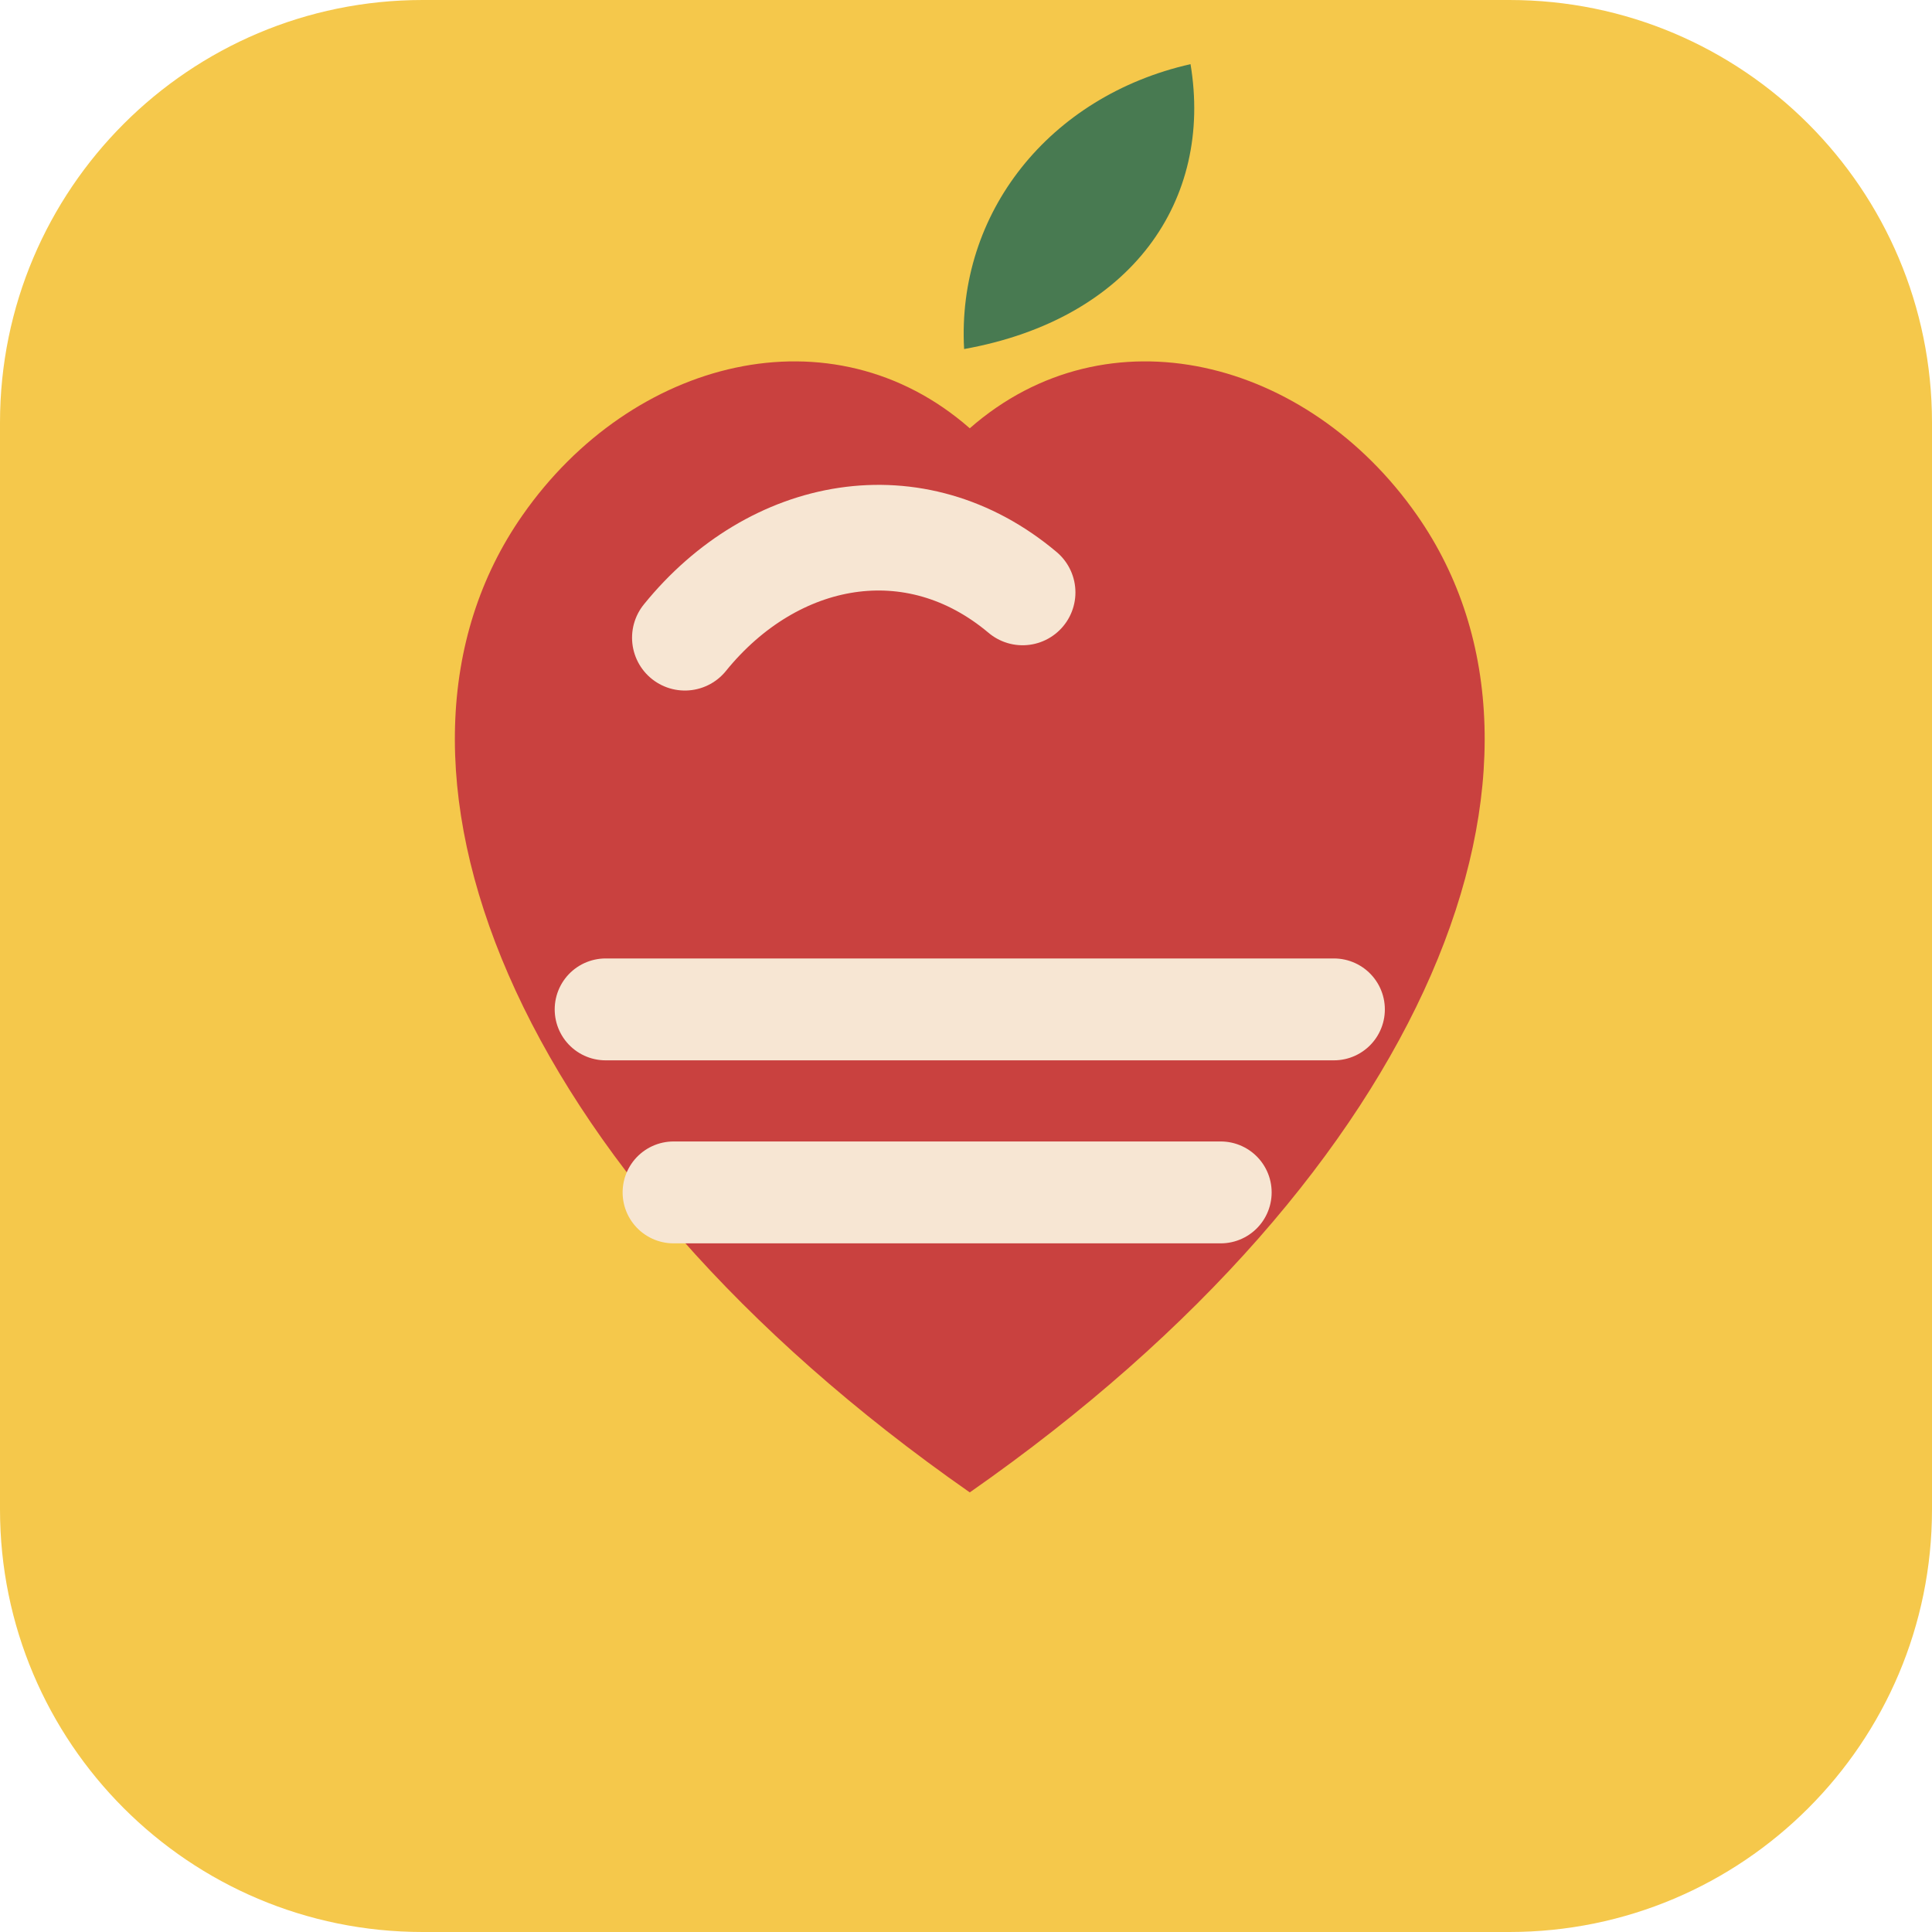
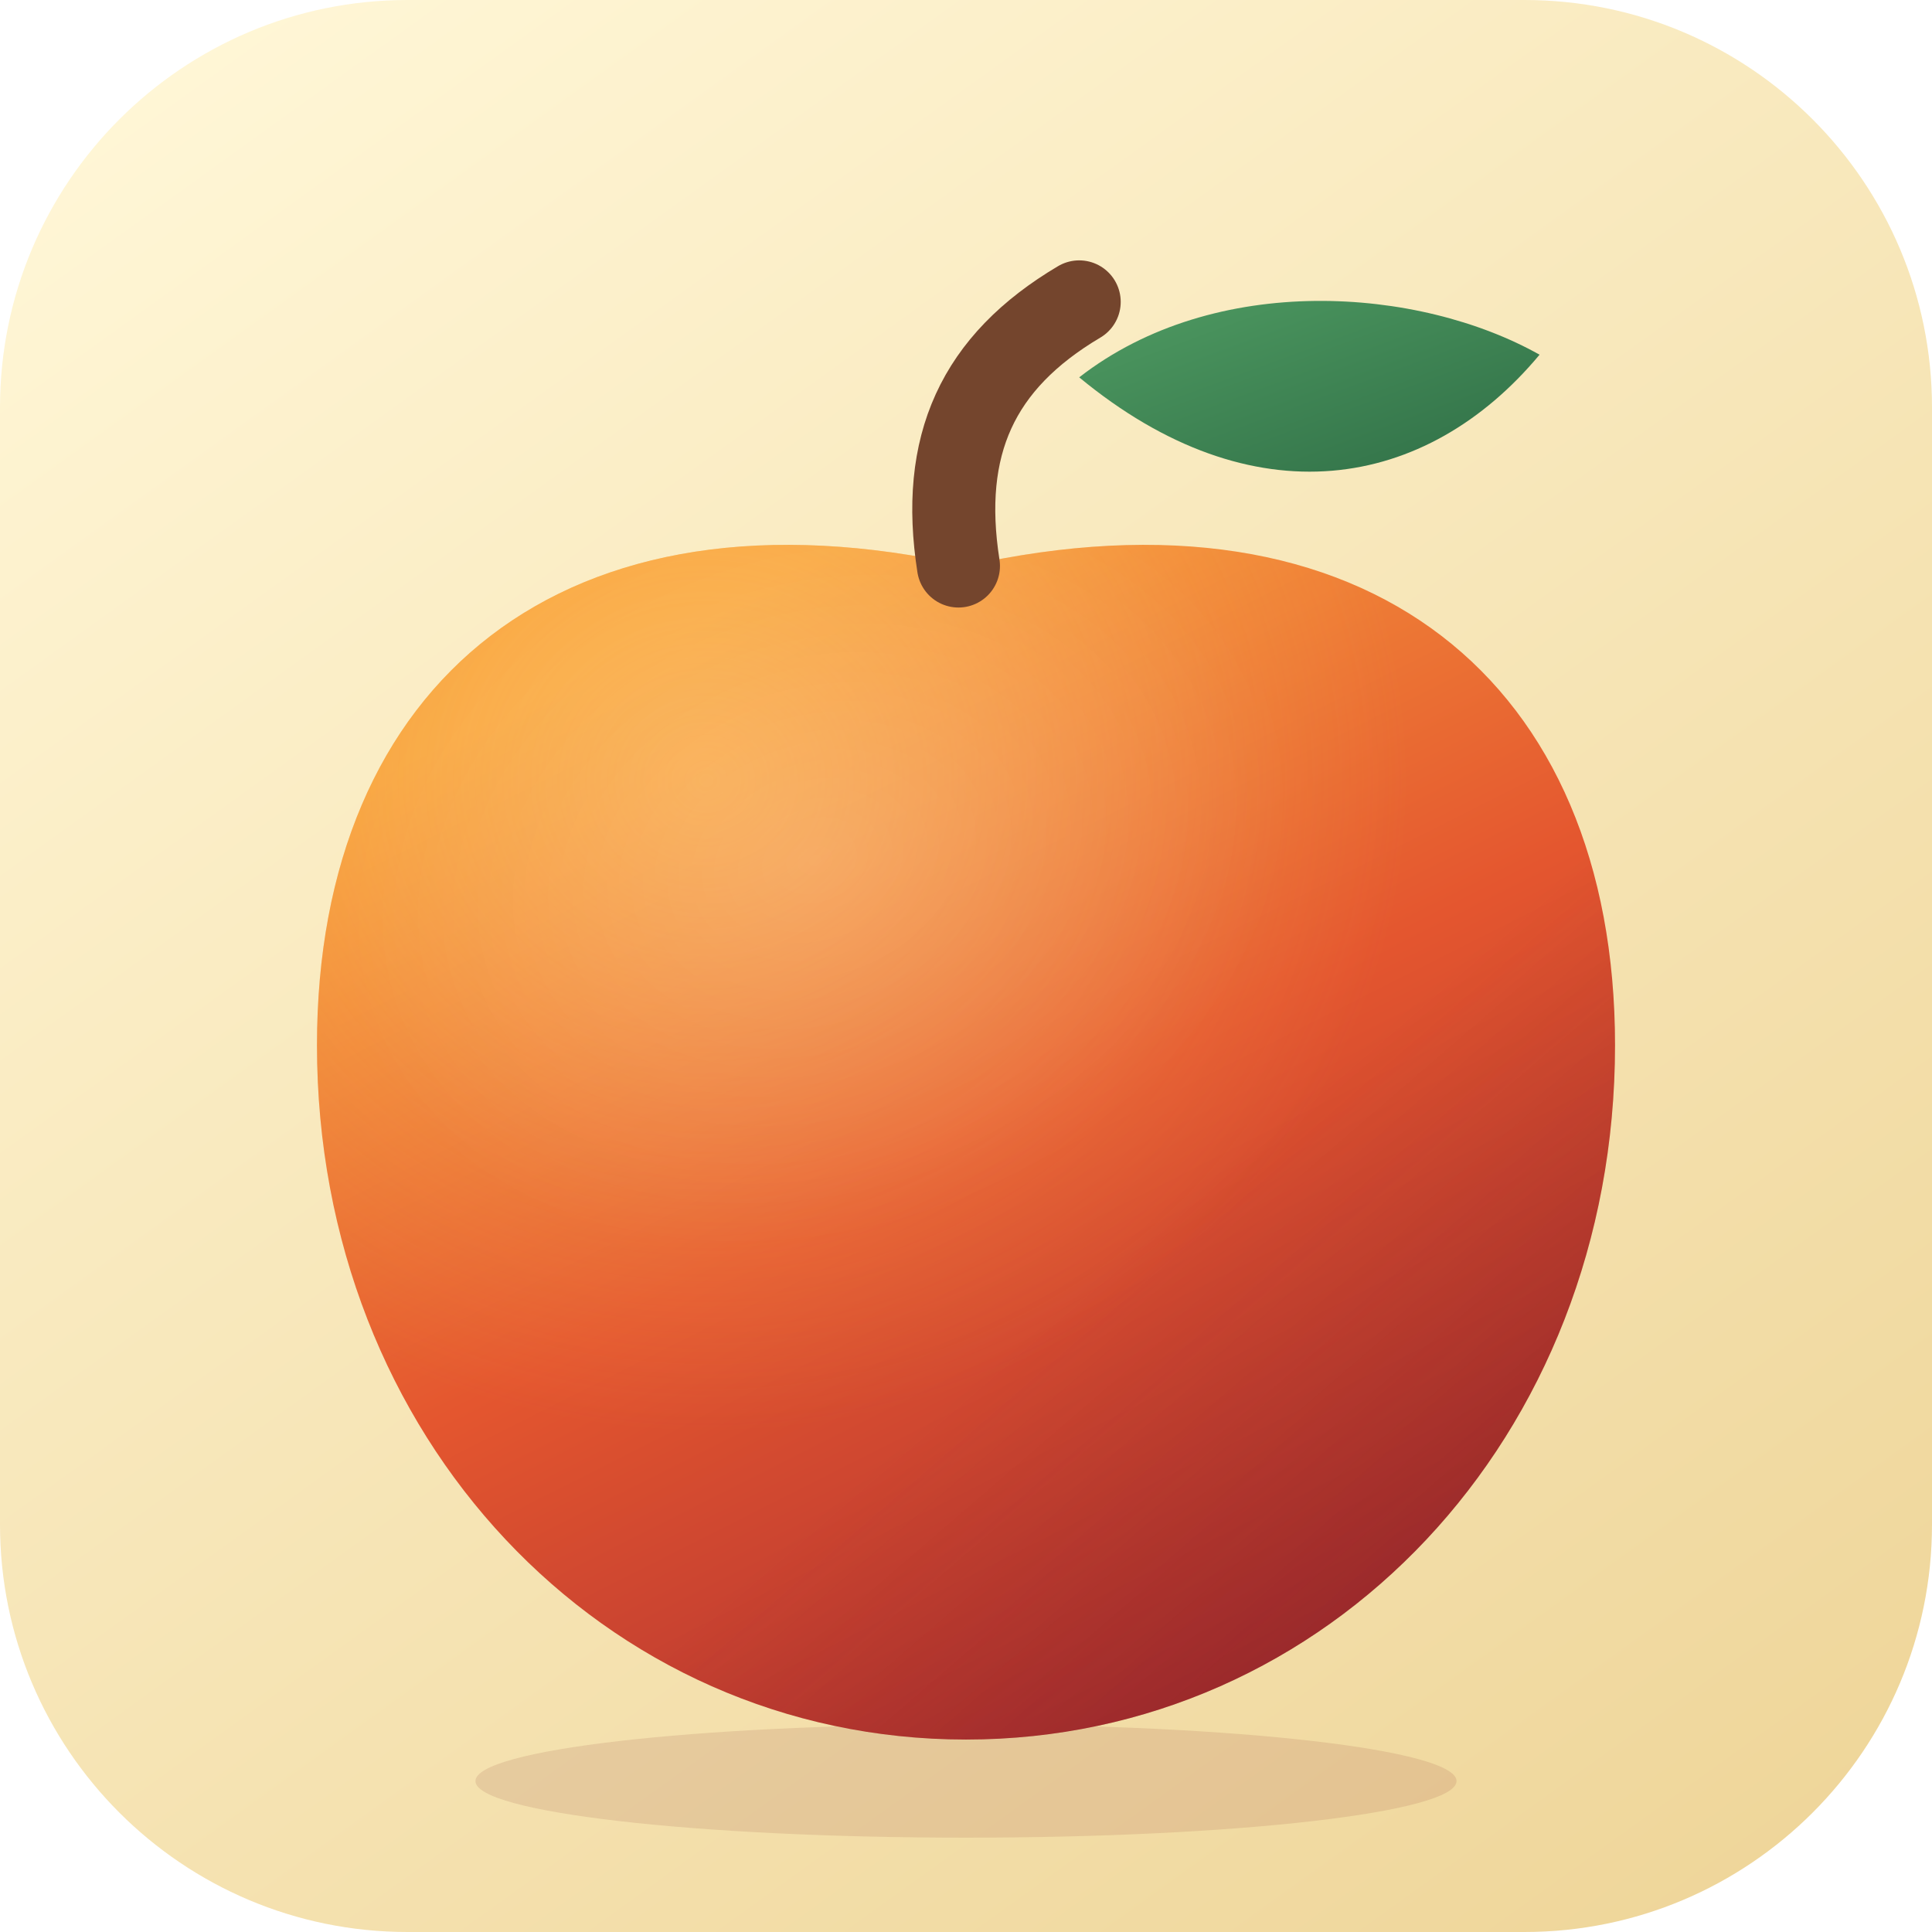
- <svg xmlns="http://www.w3.org/2000/svg" viewBox="0 0 1024 1024">
-   <rect width="1024" height="1024" rx="224" fill="#f5c84b" />
-   <path d="M277 273c58-83 164-110 237-46 73-64 179-37 237 46 91 130 8 347-237 518-245-171-328-388-237-518Z" fill="#c9413f" />
-   <path d="M511 185c-4-72 45-134 120-151 12 72-31 135-120 151Z" fill="#487a51" />
-   <path d="M363 338c47-58 122-72 179-24" fill="none" stroke="#f7e6d3" stroke-width="56" stroke-linecap="round" />
-   <path d="M321 535h386M357 632h290" fill="none" stroke="#f7e6d3" stroke-width="54" stroke-linecap="round" />
+ <svg xmlns="http://www.w3.org/2000/svg" width="1024" height="1024" viewBox="0 0 1024 1024">
+   <defs>
+     <linearGradient id="tile" x1="0.14" y1="0" x2="0.86" y2="1">
+       <stop offset="0" stop-color="#FFF6D6" />
+       <stop offset="1" stop-color="#EFD69A" />
+     </linearGradient>
+     <linearGradient id="apple" x1="0.26" y1="0.08" x2="0.76" y2="1">
+       <stop offset="0" stop-color="#F79E3B" />
+       <stop offset="0.47" stop-color="#E4562F" />
+       <stop offset="1" stop-color="#A62A31" />
+     </linearGradient>
+     <radialGradient id="glow" cx="0.3" cy="0.2" r="0.82">
+       <stop offset="0" stop-color="#FFC964" stop-opacity="0.5" />
+       <stop offset="0.66" stop-color="#FFC964" stop-opacity="0" />
+     </radialGradient>
+     <linearGradient id="formShade" x1="0.92" y1="0.96" x2="0.4" y2="0.4">
+       <stop offset="0" stop-color="#5C1518" stop-opacity="0.34" />
+       <stop offset="0.62" stop-color="#5C1518" stop-opacity="0" />
+     </linearGradient>
+     <radialGradient id="sheen" cx="0.5" cy="0.5" r="0.5">
+       <stop offset="0" stop-color="#FFFFFF" stop-opacity="1" />
+       <stop offset="1" stop-color="#FFFFFF" stop-opacity="0" />
+     </radialGradient>
+     <linearGradient id="leaf" x1="0" y1="0" x2="1" y2="1">
+       <stop offset="0" stop-color="#4F9B62" />
+       <stop offset="1" stop-color="#2F6E46" />
+     </linearGradient>
+     <clipPath id="appleClip">
+       <path d="M512 300 C725.3 252,856 362,856 554 C856 762,704 922,512 922 C320 922,168 762,168 554 C168 362,298.7 252,512 300 Z" />
+     </clipPath>
+   </defs>
+   <rect width="1024" height="1024" rx="216" fill="url(#tile)" />
+   <ellipse cx="512" cy="944" rx="260" ry="30" fill="#7C241E" opacity="0.12" />
+   <path d="M512 300 C725.3 252,856 362,856 554 C856 762,704 922,512 922 C320 922,168 762,168 554 C168 362,298.7 252,512 300 Z" fill="url(#apple)" />
+   <path d="M512 300 C725.3 252,856 362,856 554 C856 762,704 922,512 922 C320 922,168 762,168 554 C168 362,298.7 252,512 300 Z" fill="url(#glow)" />
+   <g clip-path="url(#appleClip)">
+     <path d="M512 300 C725.3 252,856 362,856 554 C856 762,704 922,512 922 C320 922,168 762,168 554 C168 362,298.7 252,512 300 Z" fill="url(#formShade)" />
+     <ellipse cx="432" cy="456" rx="256" ry="196" fill="url(#sheen)" opacity="0.16" transform="rotate(-20 432 456)" />
+   </g>
+   <path d="M508 300 C498 236,518 192,572 160" fill="none" stroke="#74452D" stroke-width="44" stroke-linecap="round" />
+   <path d="M572 200 C644 144,752 152,816 188 C756 260,664 276,572 200 Z" fill="url(#leaf)" />
</svg>
